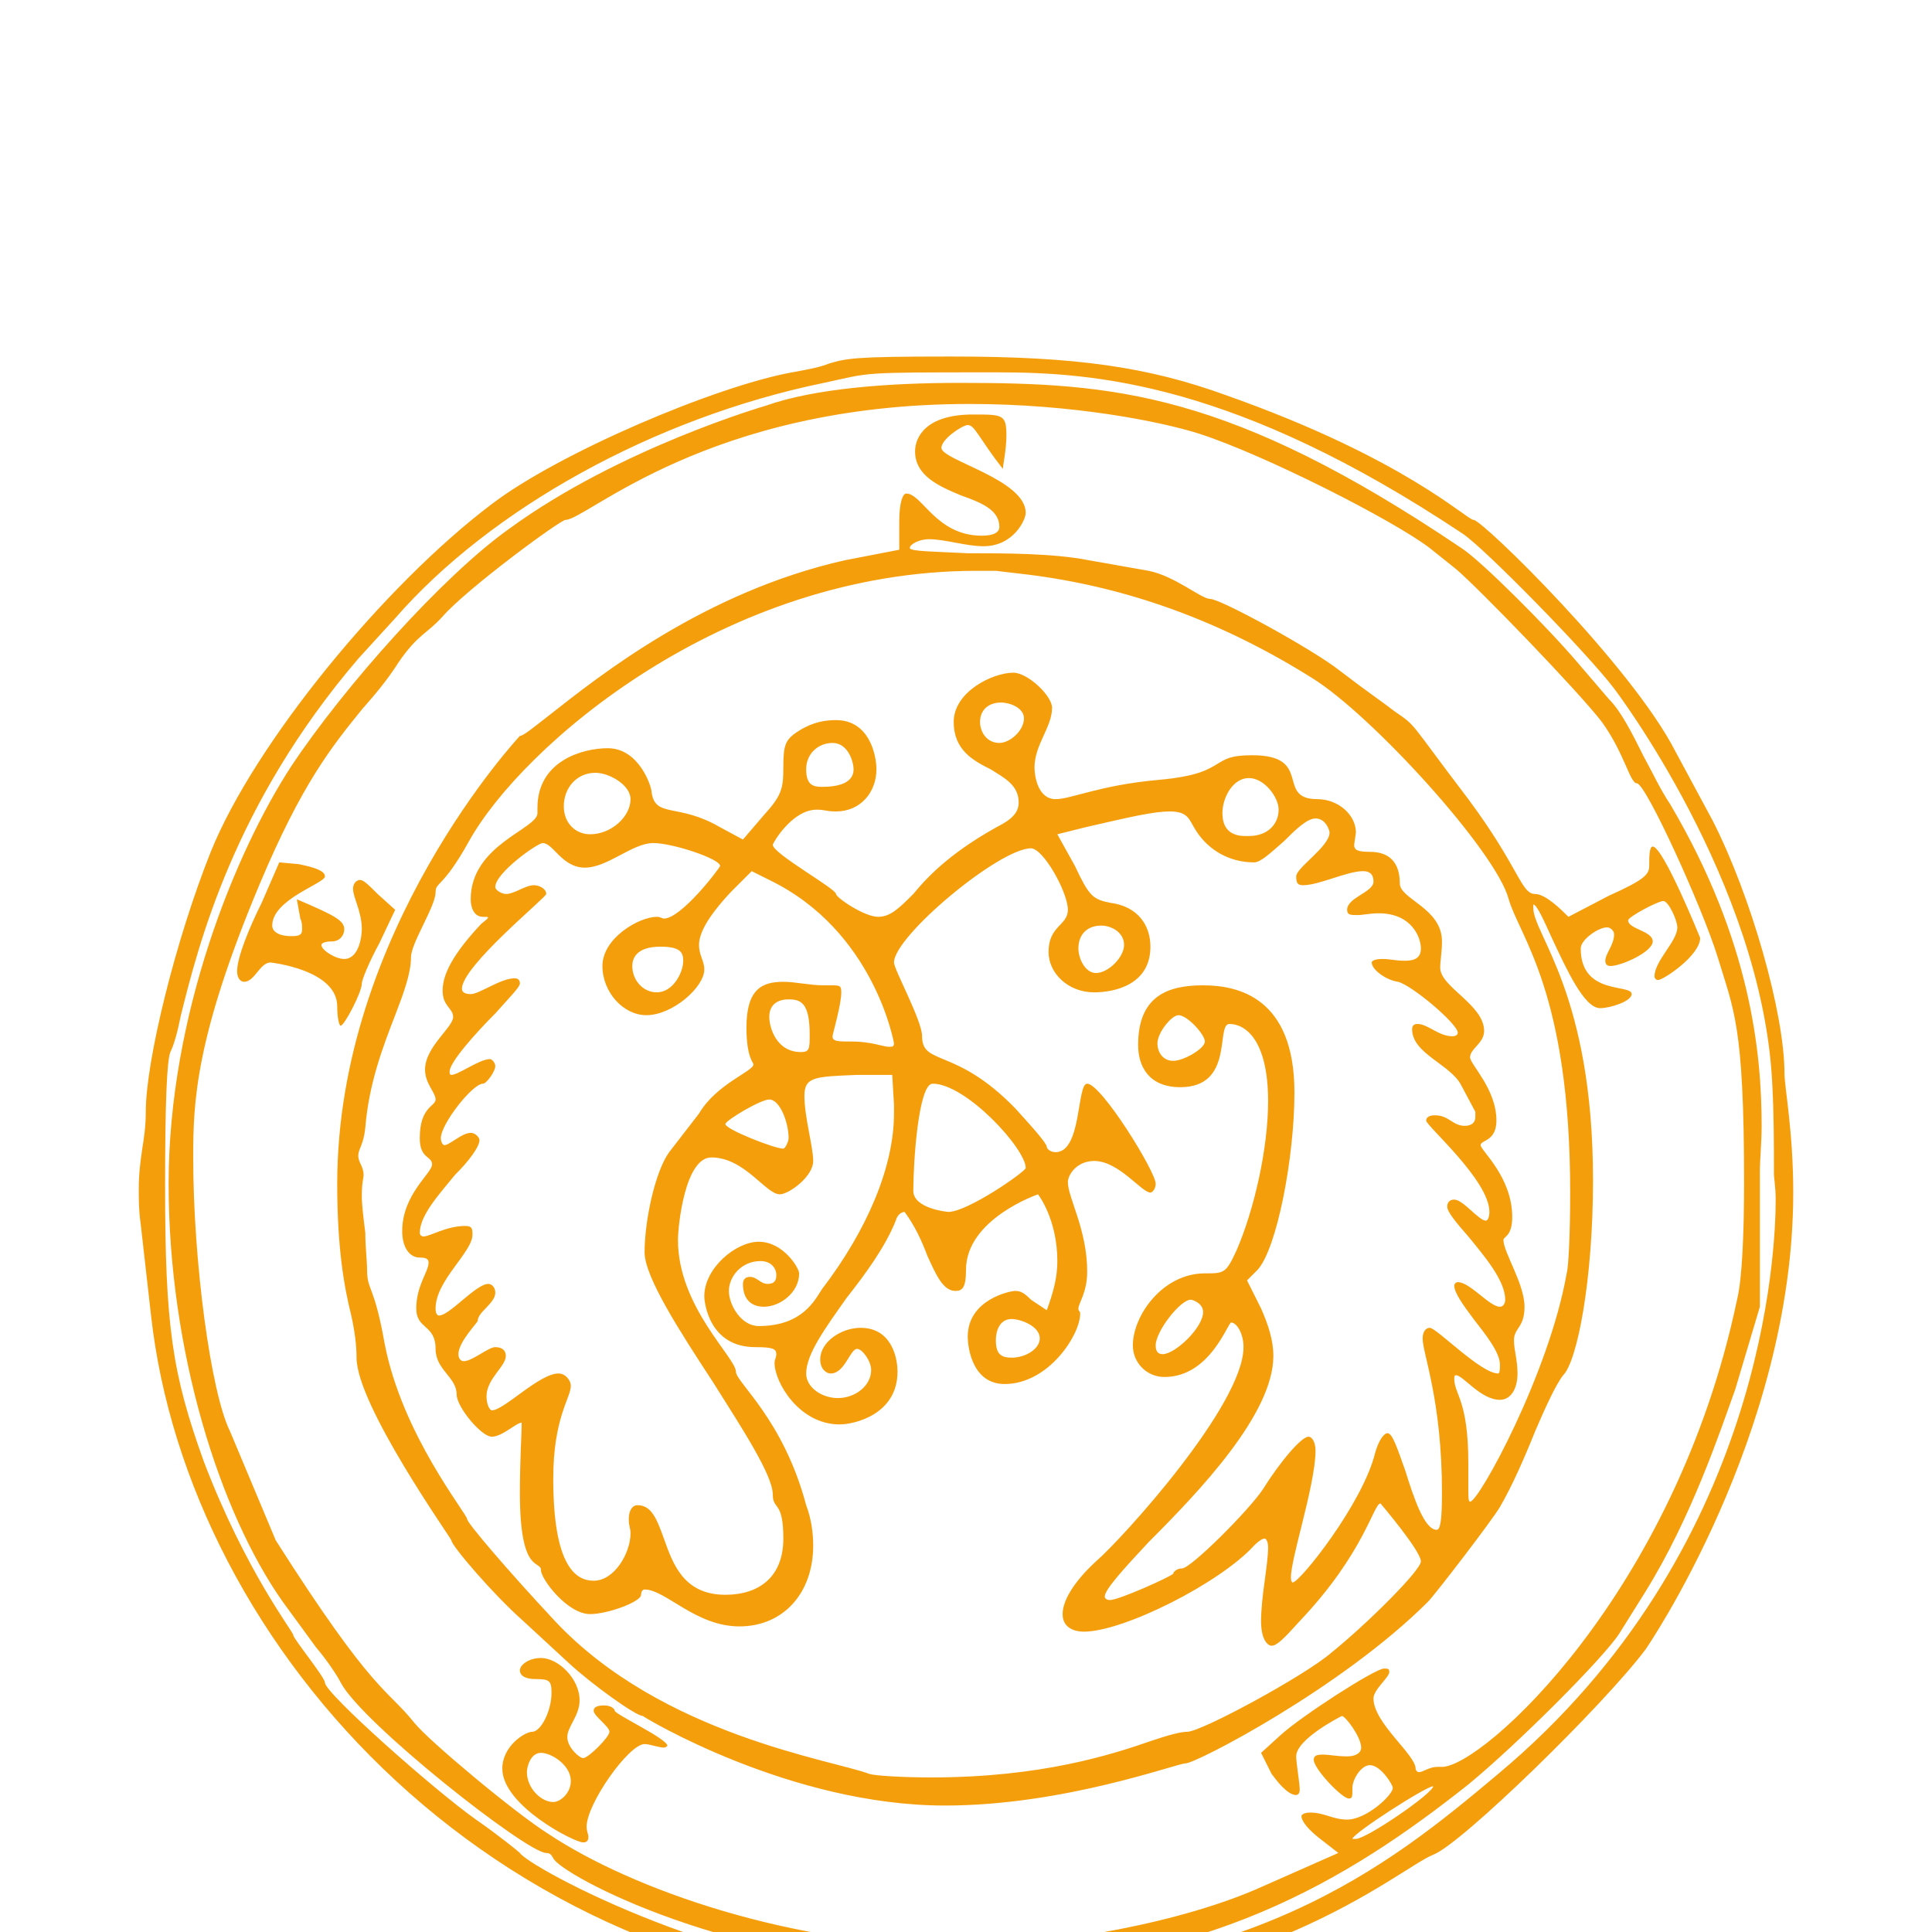
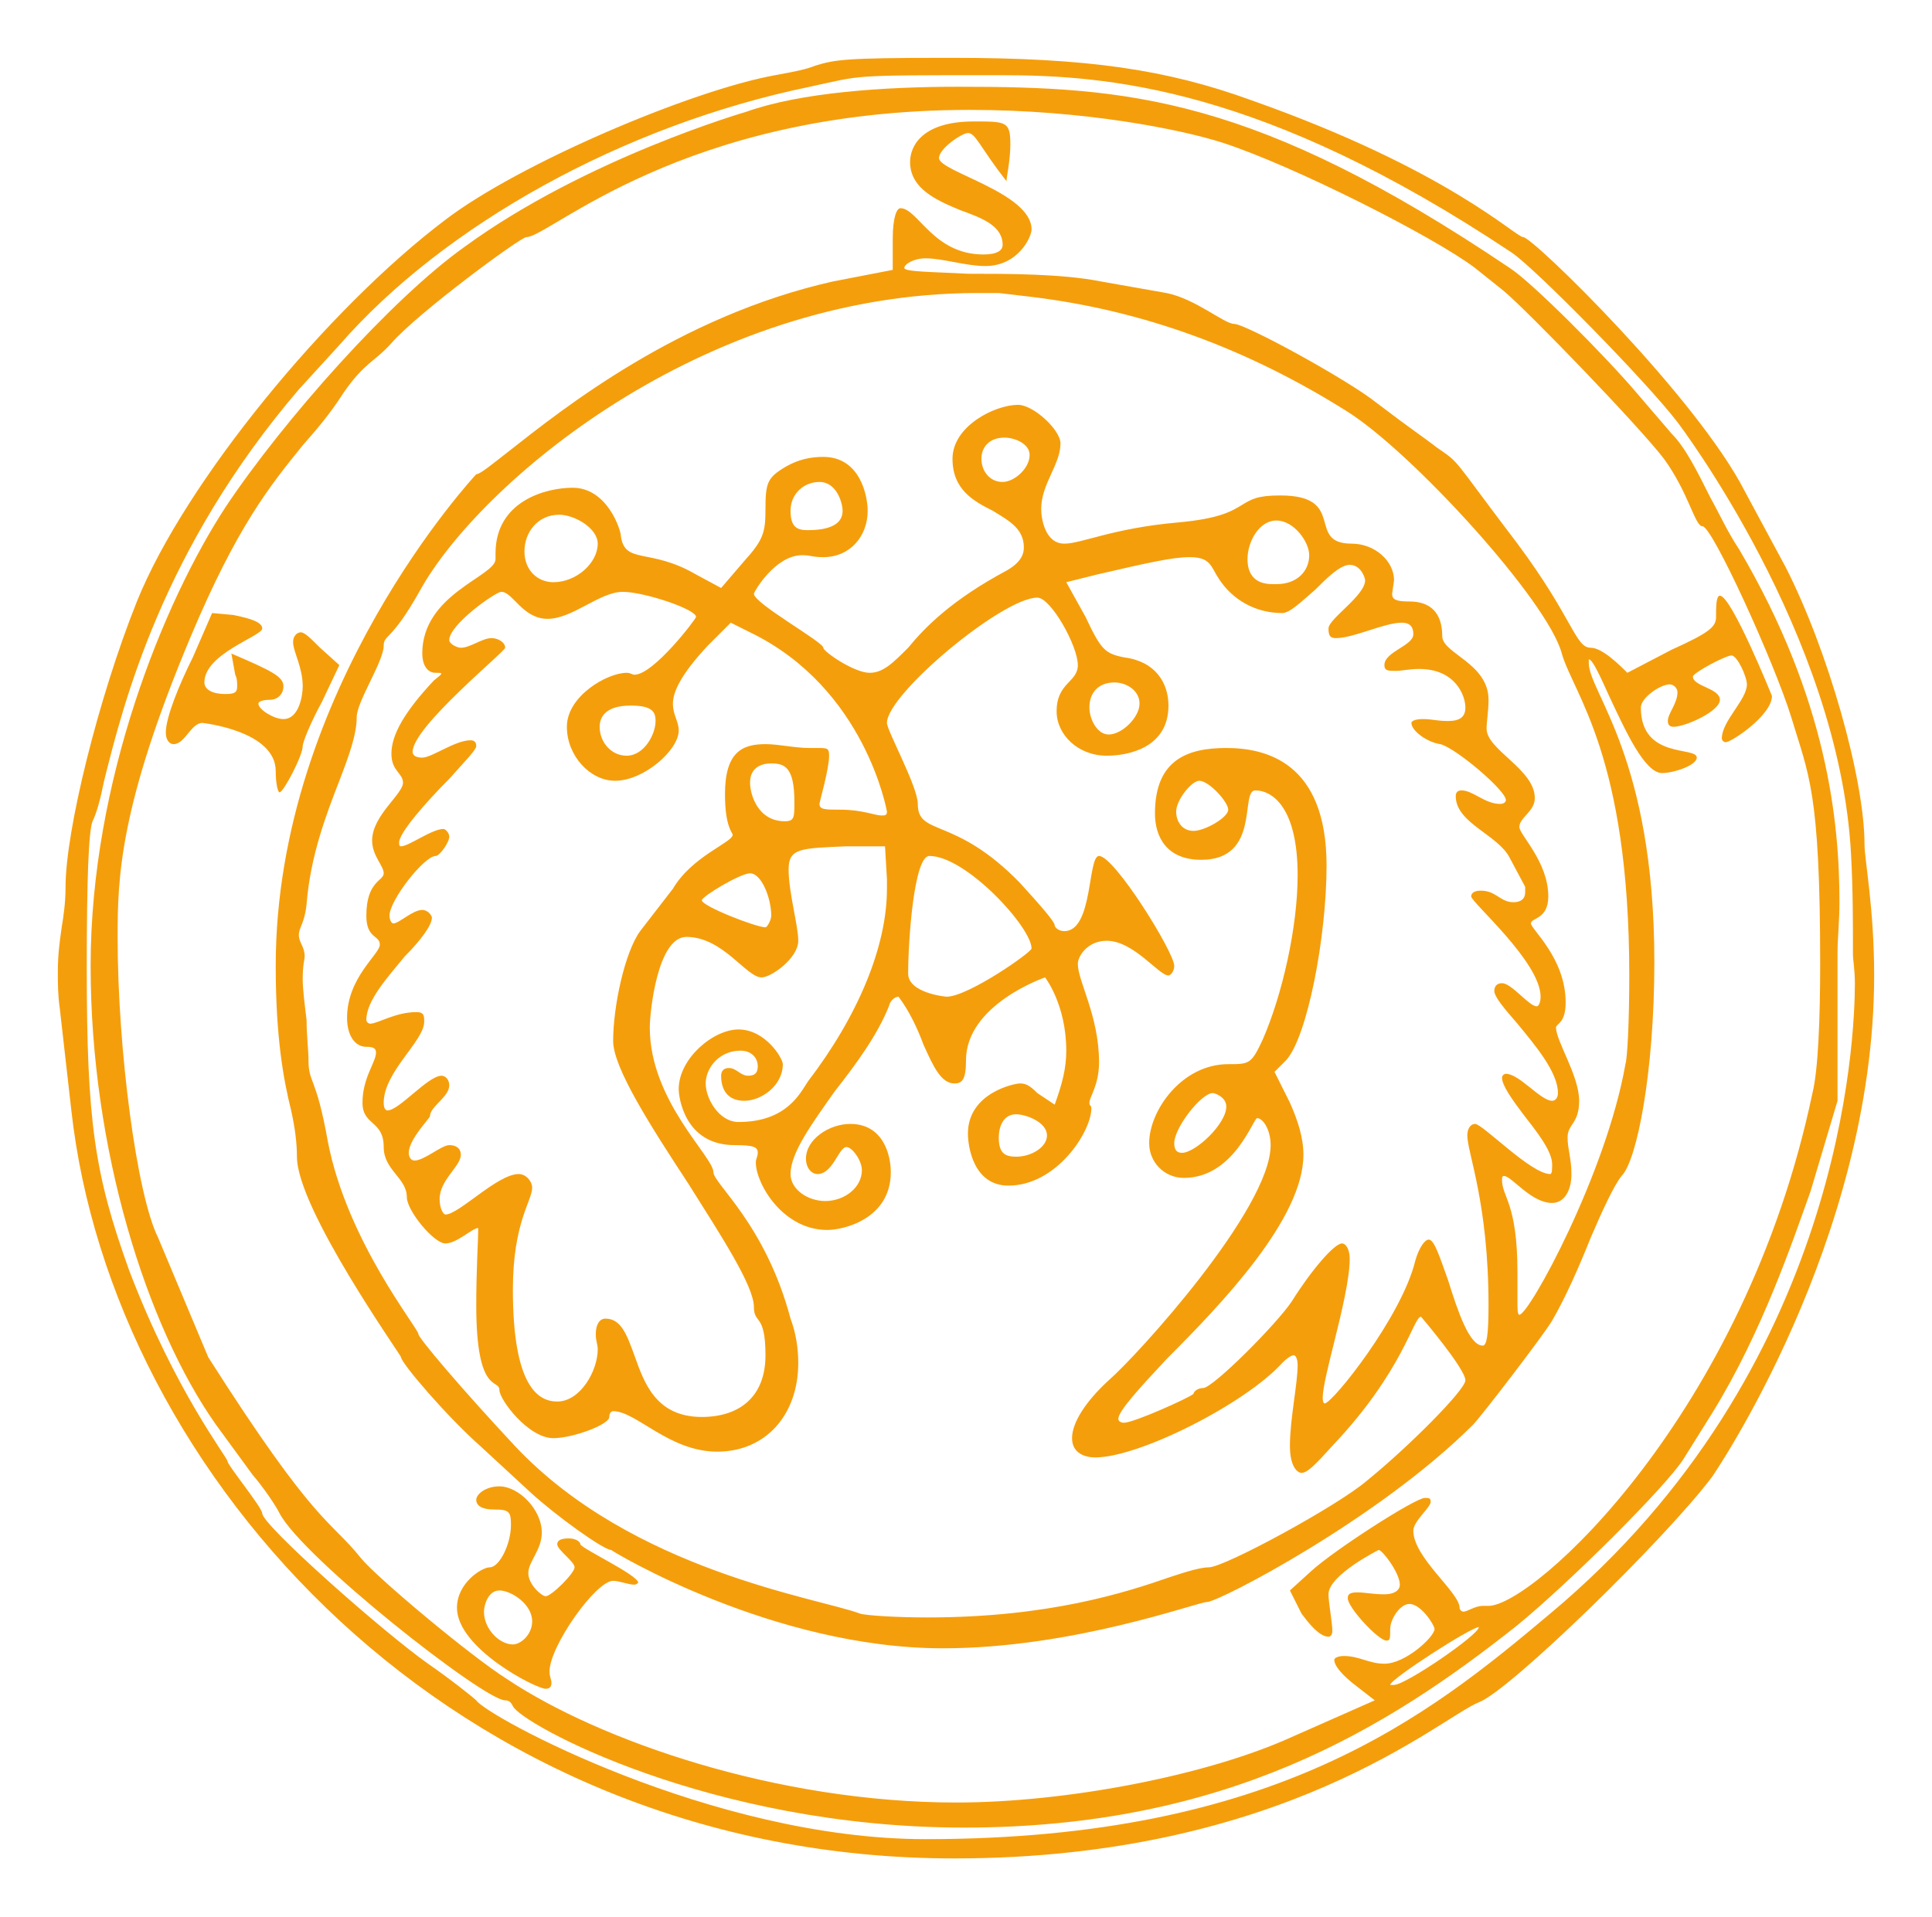
- <svg xmlns="http://www.w3.org/2000/svg" viewBox="-50 -50 1100 1100">
-   <g transform="translate(0, 1000) scale(1, -1)">
+ <svg xmlns="http://www.w3.org/2000/svg" viewBox="-1 -117 1002 994">
+   <g transform="translate(0, 760) scale(1, -1)">
    <path d="M494 -87C665 -87 746 -14 766 -6C782 0 863 79 887 111C887 111 971 233 971 371C971 406 966 431 966 439C966 473 947 540 925 583L904 622C879 671 794 754 789 754C785 754 750 789 648 825C604 841 563 847 493 847H488C437 847 432 846 422 843C417 841 412 840 401 838C357 830 268 792 230 763C169 717 95 627 70 565C50 515 33 446 33 417C33 409 32 402 31 396C30 389 29 382 29 373C29 367 29 361 30 354L36 301C57 112 234 -87 494 -87ZM479 -77C368 -77 251 -13 246 -5C245 -4 234 5 221 14C197 31 135 86 135 92C135 95 117 117 117 119C117 121 90 155 66 218C48 268 44 295 44 375C44 422 45 446 47 451C49 455 51 462 53 472C63 512 83 592 154 675L175 698C229 760 322 812 419 832C447 838 438 838 515 838H518C573 838 654 832 783 746C795 738 853 679 869 658C869 658 953 548 959 434C960 416 960 399 960 382C960 379 961 374 961 367C961 339 955 167 803 40C740 -13 661 -77 479 -77ZM499 -71C635 -71 718 -20 786 34C814 57 863 106 872 120L887 144C913 186 929 234 938 259L952 306V383C952 390 953 399 953 409C953 450 947 514 901 592C895 601 891 610 886 619C879 633 873 645 866 652L848 673C831 693 793 731 782 738C650 827 584 832 496 832C457 832 414 829 386 819C386 819 303 795 240 749C202 722 146 659 116 614C84 565 46 472 46 376C46 281 75 189 111 138L130 112C136 105 142 96 144 92C156 69 250 -5 261 -5C263 -5 264 -6 265 -8C269 -17 367 -71 499 -71ZM495 -58C402 -58 310 -26 262 6C243 18 194 59 186 69C170 89 163 85 107 173L81 235C70 257 60 332 60 391C60 422 61 459 98 547C122 604 139 625 156 646C163 654 170 662 177 673C188 689 193 689 202 699C216 715 269 754 272 754C284 754 353 820 502 820C561 820 611 810 633 803C670 791 743 754 764 738L779 726C792 715 849 656 862 639C875 621 878 604 882 604C887 604 919 534 928 505C937 475 943 467 943 377C943 349 942 322 939 310C904 143 794 44 771 44H768C764 44 760 41 758 41C757 41 756 42 756 43C756 51 732 69 732 83C732 88 741 95 741 98C741 100 740 100 738 100C733 100 691 73 679 62L668 52L674 40C677 36 683 28 688 28C689 28 690 29 690 31C690 35 688 46 688 50C688 60 714 73 714 73C716 73 725 61 725 55C725 52 722 50 717 50C711 50 707 51 703 51C699 51 698 50 698 48C698 43 714 26 718 26C720 26 720 27 720 32C720 37 725 45 730 45C736 45 743 34 743 32C743 28 728 14 717 14C709 14 704 18 696 18C693 18 691 17 691 16C691 13 695 8 703 2L712 -5L669 -24C625 -44 552 -58 495 -58ZM488 22C556 22 620 46 625 46C631 46 714 89 763 138C767 142 800 185 804 192C811 204 818 220 824 235C830 249 836 262 840 267C848 275 857 321 857 378C857 484 823 518 823 533V535C825 535 829 526 834 515C842 498 852 476 861 476C867 476 879 480 879 484C879 490 850 483 850 510C850 515 860 522 865 522C867 522 869 520 869 518C869 512 864 507 864 503C864 501 865 500 867 500C873 500 891 508 891 514C891 520 877 521 877 526C877 528 894 537 897 537C900 537 905 526 905 522C905 514 892 503 892 494C892 493 893 492 894 492C897 492 918 506 918 516C918 516 897 568 891 568C889 568 889 562 889 557C889 552 886 549 866 540L843 528C839 532 830 541 824 541C816 541 815 556 786 595C751 641 757 636 744 645C739 649 730 655 713 668C698 680 645 709 639 709C634 709 619 722 604 725L570 731C550 735 522 735 501 735C482 736 468 736 468 738C468 740 473 743 479 743C488 743 500 739 510 739C527 739 534 754 534 758C534 777 486 788 486 795C486 800 498 808 501 808C505 808 507 801 521 783C521 785 523 794 523 802C523 814 521 814 504 814C477 814 471 801 471 793C471 779 485 773 497 768C508 764 519 760 519 750C519 747 516 745 509 745C483 745 475 769 466 769C464 769 462 764 462 753V737L431 731C351 713 291 665 263 643C254 636 248 631 246 631C246 631 142 520 142 376C142 339 146 317 150 301C152 292 153 284 153 277C153 250 207 174 207 173C207 170 231 142 248 127L274 103C287 91 312 73 316 73C317 72 400 22 488 22ZM480 38C464 38 448 39 445 40C424 48 327 62 266 127C238 157 216 183 216 185C216 188 179 233 169 285C163 319 159 315 159 327C159 332 158 340 158 348C157 356 156 364 156 369C156 377 157 379 157 381C157 386 154 388 154 392C154 396 157 398 158 408C160 433 168 454 175 472C180 485 184 496 184 505C184 513 198 534 198 542C198 548 202 544 217 571C247 625 362 725 506 725H517L534 723C592 716 646 696 697 664C731 643 802 565 809 538C815 517 844 485 844 371C844 347 843 328 842 325C832 268 792 195 787 195C786 195 786 198 786 202V217C786 253 778 256 778 265C778 266 778 267 779 267C783 267 793 253 804 253C810 253 814 259 814 268C814 276 812 281 812 287C812 294 818 294 818 306C818 319 806 337 806 344C806 346 811 346 811 357C811 380 793 395 793 398C793 401 802 400 802 412C802 430 787 444 787 448C787 453 795 456 795 463C795 478 770 488 770 499C770 503 771 508 771 514C771 533 747 538 747 547C747 559 741 565 730 565C723 565 721 566 721 569L722 576C722 586 712 595 700 595C676 595 698 620 663 620C651 620 648 618 643 615C638 612 632 608 610 606C576 603 560 595 551 595C541 595 539 608 539 613C539 626 549 636 549 647C549 654 535 667 527 667C515 667 493 656 493 639C493 623 504 617 514 612C522 607 530 603 530 593C530 589 528 585 521 581C493 566 479 552 470 541C462 533 457 528 450 528C442 528 426 539 426 541C426 544 390 564 390 569C390 570 401 589 415 589C420 589 420 588 426 588C440 588 449 599 449 612C449 620 445 640 426 640C420 640 413 639 405 634C397 629 396 626 396 613C396 601 395 597 385 586L373 572L360 579C336 593 323 584 321 599C321 602 314 624 296 624C282 624 256 617 256 590V587C256 578 218 569 218 538C218 533 220 528 225 528C229 528 229 528 224 524C209 508 202 496 202 486C202 477 208 476 208 471C208 465 192 454 192 441C192 433 198 428 198 424C198 420 189 420 189 402C189 390 196 392 196 387C196 382 179 370 179 349C179 340 183 334 189 334C193 334 194 333 194 331C194 326 187 318 187 305C187 293 198 296 198 282C198 270 210 266 210 256C210 249 224 232 230 232C236 232 244 240 247 240V238C247 234 246 218 246 200C246 153 258 162 258 156C258 151 273 131 286 131C296 131 315 138 315 142C315 144 316 145 317 145C329 145 346 124 371 124C396 124 413 143 413 170C413 177 412 185 409 193C396 242 369 263 369 269C369 277 336 306 336 344C336 352 340 391 355 391C374 391 386 370 394 370C399 370 413 380 413 389C413 397 408 414 408 426C408 437 414 437 438 438H458L459 421V416C459 386 444 350 418 316C414 310 407 295 382 295C372 295 365 307 365 315C365 323 372 332 383 332C389 332 392 328 392 324C392 321 391 319 387 319C383 319 381 323 377 323C374 323 373 321 373 319C373 311 377 306 385 306C394 306 405 314 405 325C405 328 396 343 382 343C369 343 351 328 351 312C351 308 354 283 380 283C390 283 392 282 392 279C392 277 391 276 391 274C391 263 405 239 428 239C437 239 461 245 461 269C461 278 457 294 440 294C429 294 417 286 417 276C417 271 420 268 423 268C431 268 434 282 438 282C441 282 446 275 446 270C446 261 437 254 427 254C418 254 409 260 409 268C409 279 420 294 432 311C443 325 454 340 460 355C461 359 464 360 465 360C471 352 475 343 478 335C483 324 487 315 494 315C498 315 500 317 500 327C500 356 541 370 541 370C541 370 552 356 552 332C552 323 550 315 546 304L537 310C533 314 531 315 528 315C525 315 501 310 501 289C501 282 504 262 522 262C547 262 565 290 565 302C565 304 564 303 564 305C564 308 569 314 569 326C569 350 558 368 558 377C558 381 563 389 573 389C587 389 600 371 605 371C606 371 608 373 608 376C608 383 577 433 569 433C563 433 566 394 551 394C548 394 546 396 546 397C546 399 538 408 528 419C494 454 475 443 475 460C475 469 459 498 459 502C459 517 519 567 537 567C544 567 558 542 558 532C558 523 547 523 547 508C547 496 558 485 573 485C584 485 605 489 605 511C605 523 598 534 582 536C572 538 570 540 562 557L552 575L568 579C594 585 607 588 616 588C627 588 627 583 631 577C638 566 650 559 664 559C668 559 674 565 681 571C687 577 694 584 699 584C705 584 707 577 707 576C707 568 688 556 688 551C688 547 689 546 692 546C701 546 717 554 726 554C729 554 732 553 732 548C732 542 717 539 717 532C717 529 719 529 723 529C726 529 730 530 735 530C754 530 759 516 759 510C759 505 756 503 750 503C744 503 742 504 737 504C733 504 731 503 731 502C731 498 739 492 746 491C754 489 780 467 780 462C780 461 779 460 777 460C769 460 763 467 757 467C755 467 754 466 754 464C754 450 776 444 782 432L790 417V414C790 411 788 409 784 409C777 409 775 415 767 415C764 415 762 414 762 412C762 409 798 378 798 360C798 357 797 355 796 355C792 355 783 367 778 367C775 367 774 365 774 363C774 360 779 354 786 346C795 335 807 321 807 310C807 308 806 306 804 306C798 306 787 320 780 320C779 320 778 319 778 318C778 314 783 307 789 299C796 290 804 280 804 273C804 271 804 268 803 268C793 268 768 294 764 294C762 294 760 292 760 288C760 279 771 253 771 200C771 184 770 179 768 179C761 179 755 197 750 213C746 224 743 234 740 234C738 234 735 230 733 223C726 194 690 149 686 149C686 149 685 149 685 152C685 157 688 169 691 181C695 197 699 214 699 224C699 229 697 232 695 232C691 232 679 218 669 202C661 190 628 157 623 157C620 157 618 155 618 154C616 152 587 139 582 139C580 139 579 140 579 141C579 145 590 157 604 172C633 201 675 245 675 278C675 287 672 296 668 305L660 321L666 327C677 339 687 391 687 428C687 482 655 489 635 489C615 489 598 483 598 455C598 443 604 431 622 431C653 431 642 467 650 467C659 467 672 458 672 423C672 396 664 361 654 338C648 325 647 325 636 325C612 325 595 301 595 284C595 274 603 266 613 266C639 266 649 297 651 297C654 297 658 291 658 283C658 250 589 174 574 161C562 150 555 139 555 131C555 123 562 121 567 121C590 121 645 149 664 170C667 173 669 174 670 174C671 174 672 172 672 169C672 159 668 141 668 127C668 116 672 113 674 113C677 113 681 117 690 127C727 166 732 194 736 194C736 194 759 167 759 161C759 156 729 126 708 109C693 96 634 64 626 64C622 64 615 62 606 59C583 51 543 38 480 38ZM519 627C512 627 508 633 508 639C508 645 512 650 520 650C525 650 533 647 533 641C533 634 525 627 519 627ZM418 602C413 602 409 603 409 612C409 621 416 627 424 627C433 627 436 616 436 612C436 604 427 602 418 602ZM286 575C278 575 271 581 271 591C271 601 278 610 289 610C297 610 309 603 309 595C309 585 298 575 286 575ZM659 574C649 574 646 580 646 587C646 596 652 607 661 607C670 607 678 596 678 589C678 581 672 574 661 574ZM363 142C339 142 333 160 328 174C324 185 321 193 313 193C310 193 308 190 308 185C308 181 309 180 309 177C309 166 300 150 288 150C278 150 265 158 265 208C265 243 275 254 275 261C275 264 272 268 268 268C257 268 237 247 230 247C229 247 227 250 227 255C227 265 238 272 238 278C238 281 236 283 232 283C228 283 219 275 214 275C212 275 211 277 211 279C211 286 222 297 222 298C222 303 232 308 232 314C232 317 230 319 228 319C221 319 206 301 200 301C199 301 198 302 198 305C198 321 219 337 219 347C219 350 219 352 215 352C204 352 195 346 191 346C190 346 189 347 189 348C189 358 200 370 209 381C217 389 223 397 223 401C223 402 221 405 218 405C213 405 206 398 203 398C202 398 201 400 201 402C201 410 219 433 225 433C227 433 232 440 232 443C232 445 230 447 229 447C223 447 211 438 207 438C206 438 206 439 206 440C206 445 220 461 232 473C240 482 246 488 246 490C246 492 245 493 243 493C235 493 223 484 218 484C215 484 213 485 213 487C213 500 261 539 261 541C261 544 257 546 254 546C249 546 243 541 238 541C236 541 232 543 232 545C232 553 256 570 259 570C265 570 270 556 283 556C296 556 310 570 322 570C333 570 360 561 360 557C360 556 338 527 328 527C327 527 326 528 324 528C314 528 293 516 293 500C293 485 305 472 318 472C333 472 351 488 351 498C351 503 348 506 348 512C348 518 352 527 366 542L378 554L388 549C448 520 459 456 459 456C459 454 458 454 456 454C453 454 446 457 435 457C427 457 424 457 424 460C424 461 429 478 429 485C429 489 428 489 423 489H419C411 489 403 491 396 491C384 491 375 487 375 465C375 448 379 445 379 444C379 440 358 433 348 416L331 394C323 383 317 355 317 337C317 323 337 292 356 263C373 236 390 210 390 199C390 190 396 196 396 174C396 152 382 142 363 142ZM144 466C146 466 156 485 156 490C156 492 160 502 166 513L175 532L165 541C160 546 157 549 155 549C153 549 151 547 151 544C151 539 156 531 156 521C156 516 154 504 146 504C141 504 133 509 133 512C133 513 135 514 139 514C143 514 146 517 146 521C146 526 140 529 119 538L121 527C122 525 122 523 122 521C122 518 121 517 116 517C108 517 105 520 105 523C105 538 135 547 135 551C135 554 130 556 120 558L109 559L99 536C92 522 85 505 85 497C85 493 87 491 89 491C95 491 98 502 104 502C104 502 142 498 142 477C142 471 143 466 144 466ZM574 496C568 496 564 504 564 510C564 518 569 523 577 523C583 523 590 519 590 512C590 505 581 496 574 496ZM324 485C316 485 310 492 310 500C310 504 312 511 326 511C337 511 339 508 339 503C339 496 333 485 324 485ZM406 451C392 451 388 465 388 471C388 479 394 481 399 481C406 481 411 479 411 461C411 453 411 451 406 451ZM618 446C612 446 609 451 609 456C609 462 617 472 621 472C626 472 636 461 636 457C636 453 624 446 618 446ZM490 360C489 360 470 362 470 372C470 389 473 433 481 433C500 433 534 396 534 385C534 383 501 360 490 360ZM396 396C391 396 363 407 363 410C363 412 383 424 388 424C394 424 399 411 399 402C399 400 397 396 396 396ZM612 279C609 279 608 281 608 284C608 292 622 310 628 310C629 310 635 308 635 303C635 294 619 279 612 279ZM526 277C520 277 517 279 517 287C517 292 519 299 526 299C531 299 542 295 542 288C542 282 534 277 526 277ZM282 1C284 1 285 2 285 4C285 6 284 7 284 10C284 23 308 57 317 57C320 57 325 55 328 55C329 55 330 56 330 56C330 60 300 74 300 76C300 77 298 79 294 79C290 79 288 78 288 76C288 73 297 67 297 64C297 61 285 49 282 49C280 49 273 55 273 61C273 67 280 73 280 82C280 94 268 106 258 106C251 106 246 102 246 99C246 96 249 94 255 94C263 94 264 93 264 86C264 76 258 64 253 64C249 64 236 56 236 43C236 22 277 1 282 1ZM265 24C258 24 250 32 250 41C250 44 252 52 258 52C264 52 275 45 275 36C275 29 269 24 265 24ZM720 3C720 6 762 33 766 33C766 29 728 3 722 3Z" fill="#f59e0b" stroke="none" />
  </g>
</svg>
